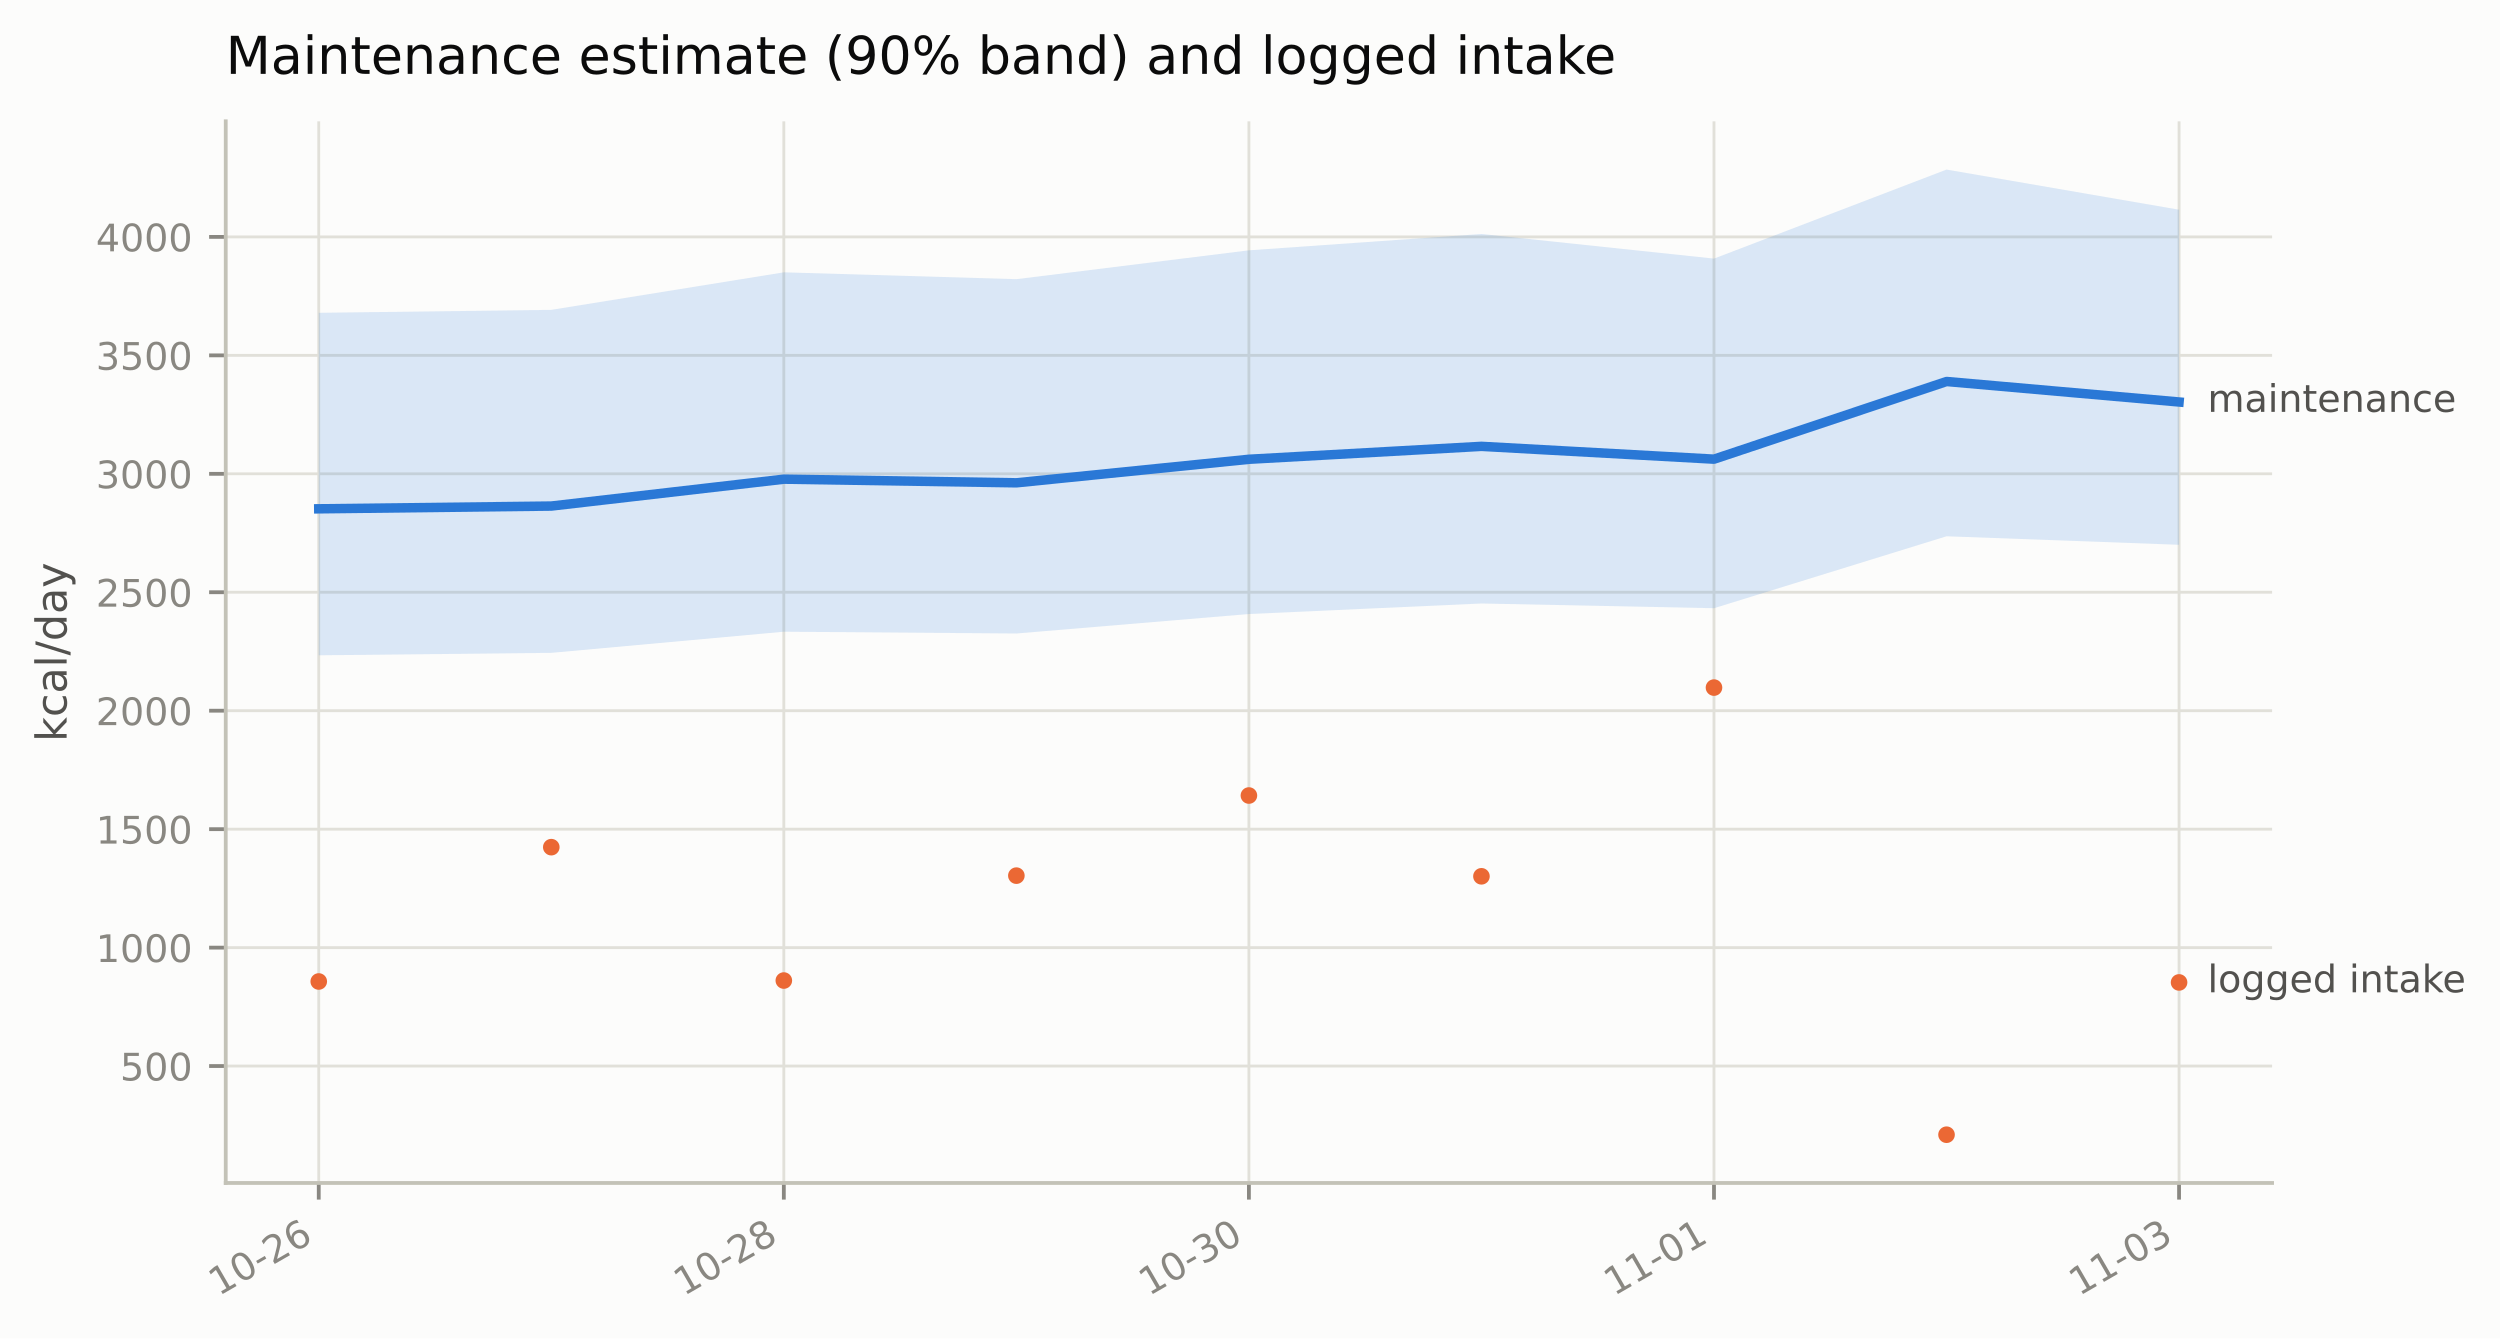
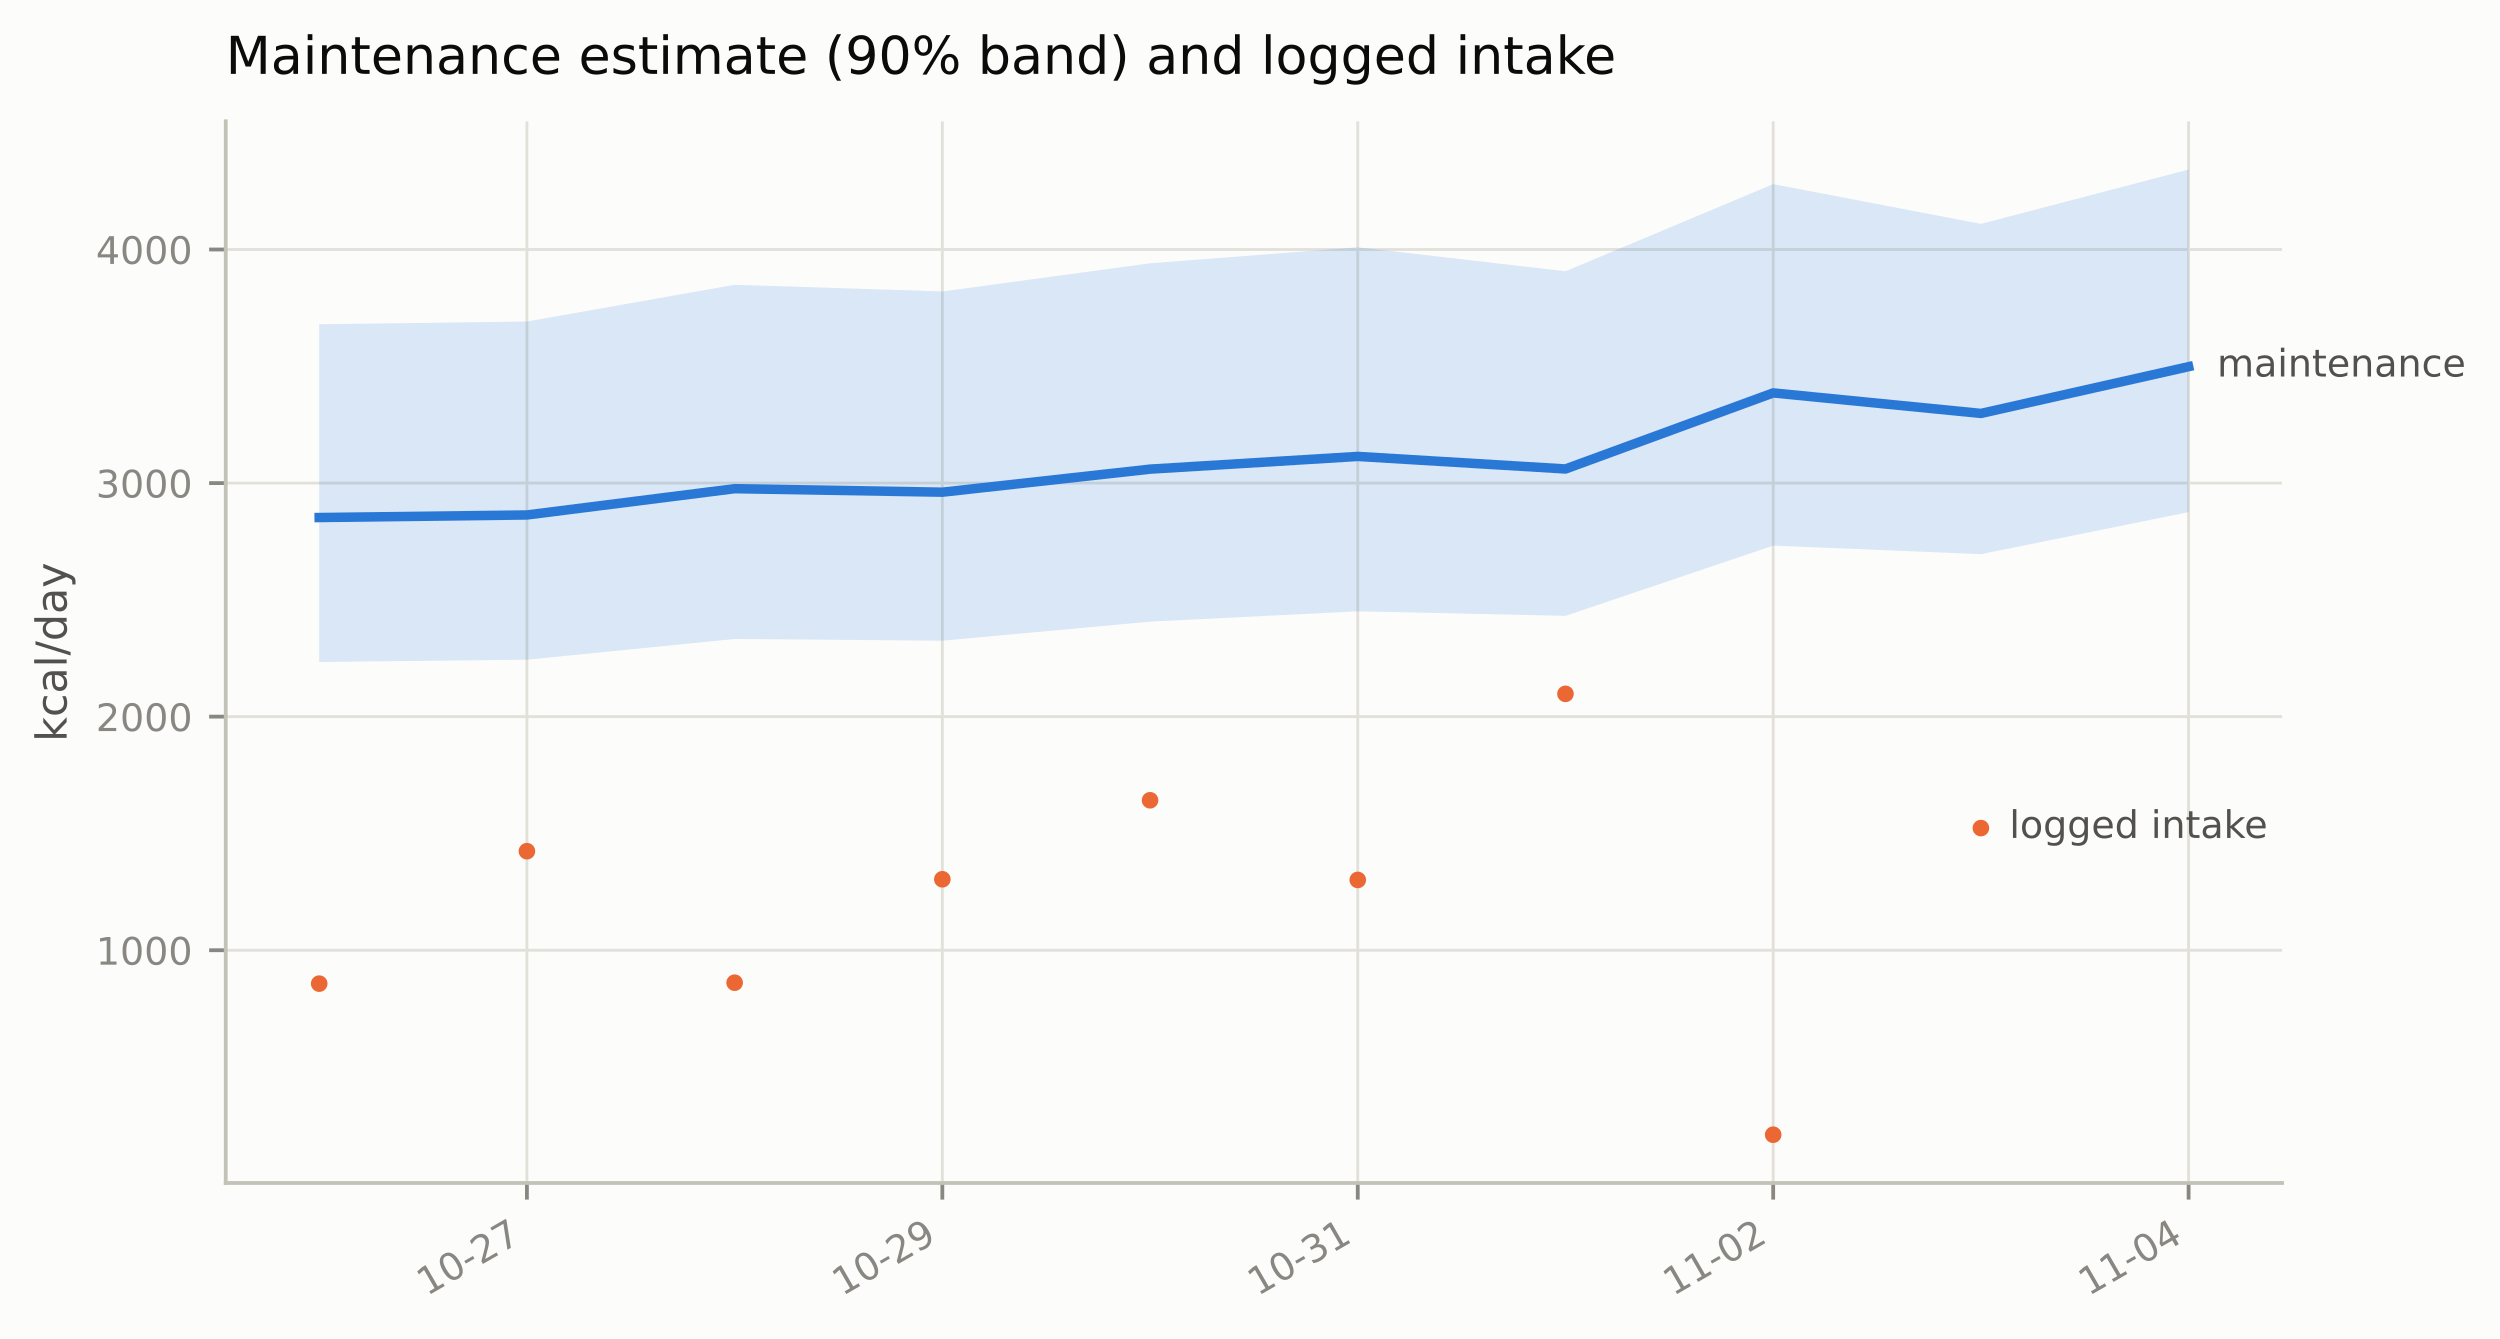
- <svg xmlns="http://www.w3.org/2000/svg" xmlns:xlink="http://www.w3.org/1999/xlink" width="526.741pt" height="282pt" viewBox="0 0 526.741 282" version="1.1">
+ <svg xmlns="http://www.w3.org/2000/svg" xmlns:xlink="http://www.w3.org/1999/xlink" width="526.737pt" height="282pt" viewBox="0 0 526.737 282" version="1.1">
  <defs>
    <style type="text/css">*{stroke-linejoin: round; stroke-linecap: butt}</style>
  </defs>
  <g id="figure_1">
    <g id="patch_1">
-       <path d="M 0 282  L 526.741 282  L 526.741 0  L 0 0  z " style="fill: #fcfcfb" />
+       <path d="M 0 282  L 526.737 282  L 526.737 0  L 0 0  z " style="fill: #fcfcfb" />
    </g>
    <g id="axes_1">
      <g id="patch_2">
-         <path d="M 47.561 249.248  L 478.72 249.248  L 478.72 25.558  L 47.561 25.558  z " style="fill: #fcfcfb" />
+         <path d="M 47.561 249.248  L 480.821 249.248  L 480.821 25.558  L 47.561 25.558  z " style="fill: #fcfcfb" />
      </g>
      <g id="matplotlib.axis_1">
        <g id="xtick_1">
          <g id="line2d_1">
-             <path d="M 67.159 249.248  L 67.159 25.558  " clip-path="url(#paee8415cf4)" style="fill: none; stroke: #e1e0d9; stroke-width: 0.6; stroke-linecap: square" />
+             <path d="M 111.018 249.248  L 111.018 25.558  " clip-path="url(#pfca3b7b747)" style="fill: none; stroke: #e1e0d9; stroke-width: 0.6; stroke-linecap: square" />
          </g>
          <g id="line2d_2">
            <defs>
-               <path id="m21e6ca4b0b" d="M 0 0  L 0 3.5  " style="stroke: #898781; stroke-width: 0.8" />
+               <path id="md92c989b7e" d="M 0 0  L 0 3.5  " style="stroke: #898781; stroke-width: 0.8" />
            </defs>
            <g>
-               <use xlink:href="#m21e6ca4b0b" x="67.159" y="249.248" style="fill: #898781; stroke: #898781; stroke-width: 0.8" />
+               <use xlink:href="#md92c989b7e" x="111.018" y="249.248" style="fill: #898781; stroke: #898781; stroke-width: 0.8" />
            </g>
          </g>
          <g id="text_1">
-             <g style="fill: #898781" transform="translate(46.06605 273.1351) rotate(-30) scale(0.08 -0.08)">
+             <g style="fill: #898781" transform="translate(89.92523 273.1351) rotate(-30) scale(0.08 -0.08)">
              <defs>
                <path id="DejaVuSans-14" d="M 794 531  L 1825 531  L 1825 4091  L 703 3866  L 703 4441  L 1819 4666  L 2450 4666  L 2450 531  L 3481 531  L 3481 0  L 794 0  L 794 531  z " transform="scale(0.015625)" />
                <path id="DejaVuSans-13" d="M 2034 4250  Q 1547 4250 1301 3770  Q 1056 3291 1056 2328  Q 1056 1369 1301 889  Q 1547 409 2034 409  Q 2525 409 2770 889  Q 3016 1369 3016 2328  Q 3016 3291 2770 3770  Q 2525 4250 2034 4250  z M 2034 4750  Q 2819 4750 3233 4129  Q 3647 3509 3647 2328  Q 3647 1150 3233 529  Q 2819 -91 2034 -91  Q 1250 -91 836 529  Q 422 1150 422 2328  Q 422 3509 836 4129  Q 1250 4750 2034 4750  z " transform="scale(0.015625)" />
                <path id="DejaVuSans-10" d="M 313 2009  L 1997 2009  L 1997 1497  L 313 1497  L 313 2009  z " transform="scale(0.015625)" />
                <path id="DejaVuSans-15" d="M 1228 531  L 3431 531  L 3431 0  L 469 0  L 469 531  Q 828 903 1448 1529  Q 2069 2156 2228 2338  Q 2531 2678 2651 2914  Q 2772 3150 2772 3378  Q 2772 3750 2511 3984  Q 2250 4219 1831 4219  Q 1534 4219 1204 4116  Q 875 4013 500 3803  L 500 4441  Q 881 4594 1212 4672  Q 1544 4750 1819 4750  Q 2544 4750 2975 4387  Q 3406 4025 3406 3419  Q 3406 3131 3298 2873  Q 3191 2616 2906 2266  Q 2828 2175 2409 1742  Q 1991 1309 1228 531  z " transform="scale(0.015625)" />
-                 <path id="DejaVuSans-19" d="M 2113 2584  Q 1688 2584 1439 2293  Q 1191 2003 1191 1497  Q 1191 994 1439 701  Q 1688 409 2113 409  Q 2538 409 2786 701  Q 3034 994 3034 1497  Q 3034 2003 2786 2293  Q 2538 2584 2113 2584  z M 3366 4563  L 3366 3988  Q 3128 4100 2886 4159  Q 2644 4219 2406 4219  Q 1781 4219 1451 3797  Q 1122 3375 1075 2522  Q 1259 2794 1537 2939  Q 1816 3084 2150 3084  Q 2853 3084 3261 2657  Q 3669 2231 3669 1497  Q 3669 778 3244 343  Q 2819 -91 2113 -91  Q 1303 -91 875 529  Q 447 1150 447 2328  Q 447 3434 972 4092  Q 1497 4750 2381 4750  Q 2619 4750 2861 4703  Q 3103 4656 3366 4563  z " transform="scale(0.015625)" />
+                 <path id="DejaVuSans-1a" d="M 525 4666  L 3525 4666  L 3525 4397  L 1831 0  L 1172 0  L 2766 4134  L 525 4134  L 525 4666  z " transform="scale(0.015625)" />
              </defs>
              <use xlink:href="#DejaVuSans-14" />
              <use xlink:href="#DejaVuSans-13" transform="translate(63.625 0)" />
              <use xlink:href="#DejaVuSans-10" transform="translate(127.25 0)" />
              <use xlink:href="#DejaVuSans-15" transform="translate(163.3281 0)" />
-               <use xlink:href="#DejaVuSans-19" transform="translate(226.9531 0)" />
+               <use xlink:href="#DejaVuSans-1a" transform="translate(226.9531 0)" />
            </g>
          </g>
        </g>
        <g id="xtick_2">
          <g id="line2d_3">
-             <path d="M 165.149 249.248  L 165.149 25.558  " clip-path="url(#paee8415cf4)" style="fill: none; stroke: #e1e0d9; stroke-width: 0.6; stroke-linecap: square" />
+             <path d="M 198.545 249.248  L 198.545 25.558  " clip-path="url(#pfca3b7b747)" style="fill: none; stroke: #e1e0d9; stroke-width: 0.6; stroke-linecap: square" />
          </g>
          <g id="line2d_4">
            <g>
-               <use xlink:href="#m21e6ca4b0b" x="165.149" y="249.248" style="fill: #898781; stroke: #898781; stroke-width: 0.8" />
+               <use xlink:href="#md92c989b7e" x="198.545" y="249.248" style="fill: #898781; stroke: #898781; stroke-width: 0.8" />
            </g>
          </g>
          <g id="text_2">
-             <g style="fill: #898781" transform="translate(144.0567 273.1351) rotate(-30) scale(0.08 -0.08)">
+             <g style="fill: #898781" transform="translate(177.4525 273.1351) rotate(-30) scale(0.08 -0.08)">
              <defs>
-                 <path id="DejaVuSans-1b" d="M 2034 2216  Q 1584 2216 1326 1975  Q 1069 1734 1069 1313  Q 1069 891 1326 650  Q 1584 409 2034 409  Q 2484 409 2743 651  Q 3003 894 3003 1313  Q 3003 1734 2745 1975  Q 2488 2216 2034 2216  z M 1403 2484  Q 997 2584 770 2862  Q 544 3141 544 3541  Q 544 4100 942 4425  Q 1341 4750 2034 4750  Q 2731 4750 3128 4425  Q 3525 4100 3525 3541  Q 3525 3141 3298 2862  Q 3072 2584 2669 2484  Q 3125 2378 3379 2068  Q 3634 1759 3634 1313  Q 3634 634 3220 271  Q 2806 -91 2034 -91  Q 1263 -91 848 271  Q 434 634 434 1313  Q 434 1759 690 2068  Q 947 2378 1403 2484  z M 1172 3481  Q 1172 3119 1398 2916  Q 1625 2713 2034 2713  Q 2441 2713 2670 2916  Q 2900 3119 2900 3481  Q 2900 3844 2670 4047  Q 2441 4250 2034 4250  Q 1625 4250 1398 4047  Q 1172 3844 1172 3481  z " transform="scale(0.015625)" />
+                 <path id="DejaVuSans-1c" d="M 703 97  L 703 672  Q 941 559 1184 500  Q 1428 441 1663 441  Q 2288 441 2617 861  Q 2947 1281 2994 2138  Q 2813 1869 2534 1725  Q 2256 1581 1919 1581  Q 1219 1581 811 2004  Q 403 2428 403 3163  Q 403 3881 828 4315  Q 1253 4750 1959 4750  Q 2769 4750 3195 4129  Q 3622 3509 3622 2328  Q 3622 1225 3098 567  Q 2575 -91 1691 -91  Q 1453 -91 1209 -44  Q 966 3 703 97  z M 1959 2075  Q 2384 2075 2632 2365  Q 2881 2656 2881 3163  Q 2881 3666 2632 3958  Q 2384 4250 1959 4250  Q 1534 4250 1286 3958  Q 1038 3666 1038 3163  Q 1038 2656 1286 2365  Q 1534 2075 1959 2075  z " transform="scale(0.015625)" />
              </defs>
              <use xlink:href="#DejaVuSans-14" />
              <use xlink:href="#DejaVuSans-13" transform="translate(63.625 0)" />
              <use xlink:href="#DejaVuSans-10" transform="translate(127.25 0)" />
              <use xlink:href="#DejaVuSans-15" transform="translate(163.3281 0)" />
-               <use xlink:href="#DejaVuSans-1b" transform="translate(226.9531 0)" />
+               <use xlink:href="#DejaVuSans-1c" transform="translate(226.9531 0)" />
            </g>
          </g>
        </g>
        <g id="xtick_3">
          <g id="line2d_5">
-             <path d="M 263.14 249.248  L 263.14 25.558  " clip-path="url(#paee8415cf4)" style="fill: none; stroke: #e1e0d9; stroke-width: 0.6; stroke-linecap: square" />
+             <path d="M 286.073 249.248  L 286.073 25.558  " clip-path="url(#pfca3b7b747)" style="fill: none; stroke: #e1e0d9; stroke-width: 0.6; stroke-linecap: square" />
          </g>
          <g id="line2d_6">
            <g>
-               <use xlink:href="#m21e6ca4b0b" x="263.14" y="249.248" style="fill: #898781; stroke: #898781; stroke-width: 0.8" />
+               <use xlink:href="#md92c989b7e" x="286.073" y="249.248" style="fill: #898781; stroke: #898781; stroke-width: 0.8" />
            </g>
          </g>
          <g id="text_3">
-             <g style="fill: #898781" transform="translate(242.0473 273.1351) rotate(-30) scale(0.08 -0.08)">
+             <g style="fill: #898781" transform="translate(264.9799 273.1351) rotate(-30) scale(0.08 -0.08)">
              <defs>
                <path id="DejaVuSans-16" d="M 2597 2516  Q 3050 2419 3304 2112  Q 3559 1806 3559 1356  Q 3559 666 3084 287  Q 2609 -91 1734 -91  Q 1441 -91 1130 -33  Q 819 25 488 141  L 488 750  Q 750 597 1062 519  Q 1375 441 1716 441  Q 2309 441 2620 675  Q 2931 909 2931 1356  Q 2931 1769 2642 2001  Q 2353 2234 1838 2234  L 1294 2234  L 1294 2753  L 1863 2753  Q 2328 2753 2575 2939  Q 2822 3125 2822 3475  Q 2822 3834 2567 4026  Q 2313 4219 1838 4219  Q 1578 4219 1281 4162  Q 984 4106 628 3988  L 628 4550  Q 988 4650 1302 4700  Q 1616 4750 1894 4750  Q 2613 4750 3031 4423  Q 3450 4097 3450 3541  Q 3450 3153 3228 2886  Q 3006 2619 2597 2516  z " transform="scale(0.015625)" />
              </defs>
              <use xlink:href="#DejaVuSans-14" />
              <use xlink:href="#DejaVuSans-13" transform="translate(63.625 0)" />
              <use xlink:href="#DejaVuSans-10" transform="translate(127.25 0)" />
              <use xlink:href="#DejaVuSans-16" transform="translate(163.3281 0)" />
-               <use xlink:href="#DejaVuSans-13" transform="translate(226.9531 0)" />
+               <use xlink:href="#DejaVuSans-14" transform="translate(226.9531 0)" />
            </g>
          </g>
        </g>
        <g id="xtick_4">
          <g id="line2d_7">
-             <path d="M 361.131 249.248  L 361.131 25.558  " clip-path="url(#paee8415cf4)" style="fill: none; stroke: #e1e0d9; stroke-width: 0.6; stroke-linecap: square" />
+             <path d="M 373.6 249.248  L 373.6 25.558  " clip-path="url(#pfca3b7b747)" style="fill: none; stroke: #e1e0d9; stroke-width: 0.6; stroke-linecap: square" />
          </g>
          <g id="line2d_8">
            <g>
-               <use xlink:href="#m21e6ca4b0b" x="361.131" y="249.248" style="fill: #898781; stroke: #898781; stroke-width: 0.8" />
+               <use xlink:href="#md92c989b7e" x="373.6" y="249.248" style="fill: #898781; stroke: #898781; stroke-width: 0.8" />
            </g>
          </g>
          <g id="text_4">
-             <g style="fill: #898781" transform="translate(340.038 273.1351) rotate(-30) scale(0.08 -0.08)">
+             <g style="fill: #898781" transform="translate(352.5072 273.1351) rotate(-30) scale(0.08 -0.08)">
              <use xlink:href="#DejaVuSans-14" />
              <use xlink:href="#DejaVuSans-14" transform="translate(63.625 0)" />
              <use xlink:href="#DejaVuSans-10" transform="translate(127.25 0)" />
              <use xlink:href="#DejaVuSans-13" transform="translate(163.3281 0)" />
-               <use xlink:href="#DejaVuSans-14" transform="translate(226.9531 0)" />
+               <use xlink:href="#DejaVuSans-15" transform="translate(226.9531 0)" />
            </g>
          </g>
        </g>
        <g id="xtick_5">
          <g id="line2d_9">
-             <path d="M 459.121 249.248  L 459.121 25.558  " clip-path="url(#paee8415cf4)" style="fill: none; stroke: #e1e0d9; stroke-width: 0.6; stroke-linecap: square" />
+             <path d="M 461.127 249.248  L 461.127 25.558  " clip-path="url(#pfca3b7b747)" style="fill: none; stroke: #e1e0d9; stroke-width: 0.6; stroke-linecap: square" />
          </g>
          <g id="line2d_10">
            <g>
-               <use xlink:href="#m21e6ca4b0b" x="459.121" y="249.248" style="fill: #898781; stroke: #898781; stroke-width: 0.8" />
+               <use xlink:href="#md92c989b7e" x="461.127" y="249.248" style="fill: #898781; stroke: #898781; stroke-width: 0.8" />
            </g>
          </g>
          <g id="text_5">
-             <g style="fill: #898781" transform="translate(438.0286 273.1351) rotate(-30) scale(0.08 -0.08)">
+             <g style="fill: #898781" transform="translate(440.0345 273.1351) rotate(-30) scale(0.08 -0.08)">
+               <defs>
+                 <path id="DejaVuSans-17" d="M 2419 4116  L 825 1625  L 2419 1625  L 2419 4116  z M 2253 4666  L 3047 4666  L 3047 1625  L 3713 1625  L 3713 1100  L 3047 1100  L 3047 0  L 2419 0  L 2419 1100  L 313 1100  L 313 1709  L 2253 4666  z " transform="scale(0.015625)" />
+               </defs>
              <use xlink:href="#DejaVuSans-14" />
              <use xlink:href="#DejaVuSans-14" transform="translate(63.625 0)" />
              <use xlink:href="#DejaVuSans-10" transform="translate(127.25 0)" />
              <use xlink:href="#DejaVuSans-13" transform="translate(163.3281 0)" />
-               <use xlink:href="#DejaVuSans-16" transform="translate(226.9531 0)" />
+               <use xlink:href="#DejaVuSans-17" transform="translate(226.9531 0)" />
            </g>
          </g>
        </g>
      </g>
      <g id="matplotlib.axis_2">
        <g id="ytick_1">
          <g id="line2d_11">
-             <path d="M 47.561 224.615  L 478.72 224.615  " clip-path="url(#paee8415cf4)" style="fill: none; stroke: #e1e0d9; stroke-width: 0.6; stroke-linecap: square" />
+             <path d="M 47.561 200.21  L 480.821 200.21  " clip-path="url(#pfca3b7b747)" style="fill: none; stroke: #e1e0d9; stroke-width: 0.6; stroke-linecap: square" />
          </g>
          <g id="line2d_12">
            <defs>
-               <path id="m75647fbd88" d="M 0 0  L -3.5 0  " style="stroke: #898781; stroke-width: 0.8" />
+               <path id="m08193e1ed6" d="M 0 0  L -3.5 0  " style="stroke: #898781; stroke-width: 0.8" />
            </defs>
            <g>
-               <use xlink:href="#m75647fbd88" x="47.561" y="224.615" style="fill: #898781; stroke: #898781; stroke-width: 0.8" />
+               <use xlink:href="#m08193e1ed6" x="47.561" y="200.21" style="fill: #898781; stroke: #898781; stroke-width: 0.8" />
            </g>
          </g>
          <g id="text_6">
-             <g style="fill: #898781" transform="translate(25.2907 227.6543) scale(0.08 -0.08)">
-               <defs>
-                 <path id="DejaVuSans-18" d="M 691 4666  L 3169 4666  L 3169 4134  L 1269 4134  L 1269 2991  Q 1406 3038 1543 3061  Q 1681 3084 1819 3084  Q 2600 3084 3056 2656  Q 3513 2228 3513 1497  Q 3513 744 3044 326  Q 2575 -91 1722 -91  Q 1428 -91 1123 -41  Q 819 9 494 109  L 494 744  Q 775 591 1075 516  Q 1375 441 1709 441  Q 2250 441 2565 725  Q 2881 1009 2881 1497  Q 2881 1984 2565 2268  Q 2250 2553 1709 2553  Q 1456 2553 1204 2497  Q 953 2441 691 2322  L 691 4666  z " transform="scale(0.015625)" />
-               </defs>
-               <use xlink:href="#DejaVuSans-18" />
+             <g style="fill: #898781" transform="translate(20.2007 203.2495) scale(0.08 -0.08)">
+               <use xlink:href="#DejaVuSans-14" />
              <use xlink:href="#DejaVuSans-13" transform="translate(63.625 0)" />
              <use xlink:href="#DejaVuSans-13" transform="translate(127.25 0)" />
+               <use xlink:href="#DejaVuSans-13" transform="translate(190.875 0)" />
            </g>
          </g>
        </g>
        <g id="ytick_2">
          <g id="line2d_13">
-             <path d="M 47.561 199.658  L 478.72 199.658  " clip-path="url(#paee8415cf4)" style="fill: none; stroke: #e1e0d9; stroke-width: 0.6; stroke-linecap: square" />
+             <path d="M 47.561 150.995  L 480.821 150.995  " clip-path="url(#pfca3b7b747)" style="fill: none; stroke: #e1e0d9; stroke-width: 0.6; stroke-linecap: square" />
          </g>
          <g id="line2d_14">
            <g>
-               <use xlink:href="#m75647fbd88" x="47.561" y="199.658" style="fill: #898781; stroke: #898781; stroke-width: 0.8" />
+               <use xlink:href="#m08193e1ed6" x="47.561" y="150.995" style="fill: #898781; stroke: #898781; stroke-width: 0.8" />
            </g>
          </g>
          <g id="text_7">
-             <g style="fill: #898781" transform="translate(20.2007 202.6969) scale(0.08 -0.08)">
-               <use xlink:href="#DejaVuSans-14" />
+             <g style="fill: #898781" transform="translate(20.2007 154.0344) scale(0.08 -0.08)">
+               <use xlink:href="#DejaVuSans-15" />
              <use xlink:href="#DejaVuSans-13" transform="translate(63.625 0)" />
              <use xlink:href="#DejaVuSans-13" transform="translate(127.25 0)" />
              <use xlink:href="#DejaVuSans-13" transform="translate(190.875 0)" />
            </g>
          </g>
        </g>
        <g id="ytick_3">
          <g id="line2d_15">
-             <path d="M 47.561 174.701  L 478.72 174.701  " clip-path="url(#paee8415cf4)" style="fill: none; stroke: #e1e0d9; stroke-width: 0.6; stroke-linecap: square" />
+             <path d="M 47.561 101.78  L 480.821 101.78  " clip-path="url(#pfca3b7b747)" style="fill: none; stroke: #e1e0d9; stroke-width: 0.6; stroke-linecap: square" />
          </g>
          <g id="line2d_16">
            <g>
-               <use xlink:href="#m75647fbd88" x="47.561" y="174.701" style="fill: #898781; stroke: #898781; stroke-width: 0.8" />
+               <use xlink:href="#m08193e1ed6" x="47.561" y="101.78" style="fill: #898781; stroke: #898781; stroke-width: 0.8" />
            </g>
          </g>
          <g id="text_8">
-             <g style="fill: #898781" transform="translate(20.2007 177.7396) scale(0.08 -0.08)">
-               <use xlink:href="#DejaVuSans-14" />
-               <use xlink:href="#DejaVuSans-18" transform="translate(63.625 0)" />
+             <g style="fill: #898781" transform="translate(20.2007 104.8194) scale(0.08 -0.08)">
+               <use xlink:href="#DejaVuSans-16" />
+               <use xlink:href="#DejaVuSans-13" transform="translate(63.625 0)" />
              <use xlink:href="#DejaVuSans-13" transform="translate(127.25 0)" />
              <use xlink:href="#DejaVuSans-13" transform="translate(190.875 0)" />
            </g>
          </g>
        </g>
        <g id="ytick_4">
          <g id="line2d_17">
-             <path d="M 47.561 149.743  L 478.72 149.743  " clip-path="url(#paee8415cf4)" style="fill: none; stroke: #e1e0d9; stroke-width: 0.6; stroke-linecap: square" />
+             <path d="M 47.561 52.565  L 480.821 52.565  " clip-path="url(#pfca3b7b747)" style="fill: none; stroke: #e1e0d9; stroke-width: 0.6; stroke-linecap: square" />
          </g>
          <g id="line2d_18">
            <g>
-               <use xlink:href="#m75647fbd88" x="47.561" y="149.743" style="fill: #898781; stroke: #898781; stroke-width: 0.8" />
+               <use xlink:href="#m08193e1ed6" x="47.561" y="52.565" style="fill: #898781; stroke: #898781; stroke-width: 0.8" />
            </g>
          </g>
          <g id="text_9">
-             <g style="fill: #898781" transform="translate(20.2007 152.7823) scale(0.08 -0.08)">
-               <use xlink:href="#DejaVuSans-15" />
+             <g style="fill: #898781" transform="translate(20.2007 55.60431) scale(0.08 -0.08)">
+               <use xlink:href="#DejaVuSans-17" />
              <use xlink:href="#DejaVuSans-13" transform="translate(63.625 0)" />
              <use xlink:href="#DejaVuSans-13" transform="translate(127.25 0)" />
              <use xlink:href="#DejaVuSans-13" transform="translate(190.875 0)" />
            </g>
          </g>
        </g>
-         <g id="ytick_5">
-           <g id="line2d_19">
-             <path d="M 47.561 124.786  L 478.72 124.786  " clip-path="url(#paee8415cf4)" style="fill: none; stroke: #e1e0d9; stroke-width: 0.6; stroke-linecap: square" />
-           </g>
-           <g id="line2d_20">
-             <g>
-               <use xlink:href="#m75647fbd88" x="47.561" y="124.786" style="fill: #898781; stroke: #898781; stroke-width: 0.8" />
-             </g>
-           </g>
-           <g id="text_10">
-             <g style="fill: #898781" transform="translate(20.2007 127.825) scale(0.08 -0.08)">
-               <use xlink:href="#DejaVuSans-15" />
-               <use xlink:href="#DejaVuSans-18" transform="translate(63.625 0)" />
-               <use xlink:href="#DejaVuSans-13" transform="translate(127.25 0)" />
-               <use xlink:href="#DejaVuSans-13" transform="translate(190.875 0)" />
-             </g>
-           </g>
-         </g>
-         <g id="ytick_6">
-           <g id="line2d_21">
-             <path d="M 47.561 99.829  L 478.72 99.829  " clip-path="url(#paee8415cf4)" style="fill: none; stroke: #e1e0d9; stroke-width: 0.6; stroke-linecap: square" />
-           </g>
-           <g id="line2d_22">
-             <g>
-               <use xlink:href="#m75647fbd88" x="47.561" y="99.829" style="fill: #898781; stroke: #898781; stroke-width: 0.8" />
-             </g>
-           </g>
-           <g id="text_11">
-             <g style="fill: #898781" transform="translate(20.2007 102.8676) scale(0.08 -0.08)">
-               <use xlink:href="#DejaVuSans-16" />
-               <use xlink:href="#DejaVuSans-13" transform="translate(63.625 0)" />
-               <use xlink:href="#DejaVuSans-13" transform="translate(127.25 0)" />
-               <use xlink:href="#DejaVuSans-13" transform="translate(190.875 0)" />
-             </g>
-           </g>
-         </g>
-         <g id="ytick_7">
-           <g id="line2d_23">
-             <path d="M 47.561 74.871  L 478.72 74.871  " clip-path="url(#paee8415cf4)" style="fill: none; stroke: #e1e0d9; stroke-width: 0.6; stroke-linecap: square" />
-           </g>
-           <g id="line2d_24">
-             <g>
-               <use xlink:href="#m75647fbd88" x="47.561" y="74.871" style="fill: #898781; stroke: #898781; stroke-width: 0.8" />
-             </g>
-           </g>
-           <g id="text_12">
-             <g style="fill: #898781" transform="translate(20.2007 77.91031) scale(0.08 -0.08)">
-               <use xlink:href="#DejaVuSans-16" />
-               <use xlink:href="#DejaVuSans-18" transform="translate(63.625 0)" />
-               <use xlink:href="#DejaVuSans-13" transform="translate(127.25 0)" />
-               <use xlink:href="#DejaVuSans-13" transform="translate(190.875 0)" />
-             </g>
-           </g>
-         </g>
-         <g id="ytick_8">
-           <g id="line2d_25">
-             <path d="M 47.561 49.914  L 478.72 49.914  " clip-path="url(#paee8415cf4)" style="fill: none; stroke: #e1e0d9; stroke-width: 0.6; stroke-linecap: square" />
-           </g>
-           <g id="line2d_26">
-             <g>
-               <use xlink:href="#m75647fbd88" x="47.561" y="49.914" style="fill: #898781; stroke: #898781; stroke-width: 0.8" />
-             </g>
-           </g>
-           <g id="text_13">
-             <g style="fill: #898781" transform="translate(20.2007 52.95299) scale(0.08 -0.08)">
-               <defs>
-                 <path id="DejaVuSans-17" d="M 2419 4116  L 825 1625  L 2419 1625  L 2419 4116  z M 2253 4666  L 3047 4666  L 3047 1625  L 3713 1625  L 3713 1100  L 3047 1100  L 3047 0  L 2419 0  L 2419 1100  L 313 1100  L 313 1709  L 2253 4666  z " transform="scale(0.015625)" />
-               </defs>
-               <use xlink:href="#DejaVuSans-17" />
-               <use xlink:href="#DejaVuSans-13" transform="translate(63.625 0)" />
-               <use xlink:href="#DejaVuSans-13" transform="translate(127.25 0)" />
-               <use xlink:href="#DejaVuSans-13" transform="translate(190.875 0)" />
-             </g>
-           </g>
-         </g>
-         <g id="text_14">
+         <g id="text_10">
          <g style="fill: #52514e" transform="translate(14.03859 156.285) rotate(-90) scale(0.09 -0.09)">
            <defs>
              <path id="DejaVuSans-4e" d="M 581 4863  L 1159 4863  L 1159 1991  L 2875 3500  L 3609 3500  L 1753 1863  L 3688 0  L 2938 0  L 1159 1709  L 1159 0  L 581 0  L 581 4863  z " transform="scale(0.015625)" />
              <path id="DejaVuSans-46" d="M 3122 3366  L 3122 2828  Q 2878 2963 2633 3030  Q 2388 3097 2138 3097  Q 1578 3097 1268 2742  Q 959 2388 959 1747  Q 959 1106 1268 751  Q 1578 397 2138 397  Q 2388 397 2633 464  Q 2878 531 3122 666  L 3122 134  Q 2881 22 2623 -34  Q 2366 -91 2075 -91  Q 1284 -91 818 406  Q 353 903 353 1747  Q 353 2603 823 3093  Q 1294 3584 2113 3584  Q 2378 3584 2631 3529  Q 2884 3475 3122 3366  z " transform="scale(0.015625)" />
              <path id="DejaVuSans-44" d="M 2194 1759  Q 1497 1759 1228 1600  Q 959 1441 959 1056  Q 959 750 1161 570  Q 1363 391 1709 391  Q 2188 391 2477 730  Q 2766 1069 2766 1631  L 2766 1759  L 2194 1759  z M 3341 1997  L 3341 0  L 2766 0  L 2766 531  Q 2569 213 2275 61  Q 1981 -91 1556 -91  Q 1019 -91 701 211  Q 384 513 384 1019  Q 384 1609 779 1909  Q 1175 2209 1959 2209  L 2766 2209  L 2766 2266  Q 2766 2663 2505 2880  Q 2244 3097 1772 3097  Q 1472 3097 1187 3025  Q 903 2953 641 2809  L 641 3341  Q 956 3463 1253 3523  Q 1550 3584 1831 3584  Q 2591 3584 2966 3190  Q 3341 2797 3341 1997  z " transform="scale(0.015625)" />
              <path id="DejaVuSans-4f" d="M 603 4863  L 1178 4863  L 1178 0  L 603 0  L 603 4863  z " transform="scale(0.015625)" />
              <path id="DejaVuSans-12" d="M 1625 4666  L 2156 4666  L 531 -594  L 0 -594  L 1625 4666  z " transform="scale(0.015625)" />
              <path id="DejaVuSans-47" d="M 2906 2969  L 2906 4863  L 3481 4863  L 3481 0  L 2906 0  L 2906 525  Q 2725 213 2448 61  Q 2172 -91 1784 -91  Q 1150 -91 751 415  Q 353 922 353 1747  Q 353 2572 751 3078  Q 1150 3584 1784 3584  Q 2172 3584 2448 3432  Q 2725 3281 2906 2969  z M 947 1747  Q 947 1113 1208 752  Q 1469 391 1925 391  Q 2381 391 2643 752  Q 2906 1113 2906 1747  Q 2906 2381 2643 2742  Q 2381 3103 1925 3103  Q 1469 3103 1208 2742  Q 947 2381 947 1747  z " transform="scale(0.015625)" />
              <path id="DejaVuSans-5c" d="M 2059 -325  Q 1816 -950 1584 -1140  Q 1353 -1331 966 -1331  L 506 -1331  L 506 -850  L 844 -850  Q 1081 -850 1212 -737  Q 1344 -625 1503 -206  L 1606 56  L 191 3500  L 800 3500  L 1894 763  L 2988 3500  L 3597 3500  L 2059 -325  z " transform="scale(0.015625)" />
            </defs>
            <use xlink:href="#DejaVuSans-4e" />
            <use xlink:href="#DejaVuSans-46" transform="translate(57.90625 0)" />
            <use xlink:href="#DejaVuSans-44" transform="translate(112.8906 0)" />
            <use xlink:href="#DejaVuSans-4f" transform="translate(174.1719 0)" />
            <use xlink:href="#DejaVuSans-12" transform="translate(201.9531 0)" />
            <use xlink:href="#DejaVuSans-47" transform="translate(235.6406 0)" />
            <use xlink:href="#DejaVuSans-44" transform="translate(299.125 0)" />
            <use xlink:href="#DejaVuSans-5c" transform="translate(360.4062 0)" />
          </g>
        </g>
      </g>
      <g id="FillBetweenPolyCollection_1">
        <defs>
-           <path id="mb75bd903ee" d="M 67.159 -216.093  L 67.159 -143.93  L 116.154 -144.447  L 165.149 -148.9  L 214.145 -148.523  L 263.14 -152.628  L 312.135 -154.846  L 361.131 -153.851  L 410.126 -169.008  L 459.121 -167.213  L 459.121 -237.815  L 459.121 -237.815  L 410.126 -246.274  L 361.131 -227.514  L 312.135 -232.699  L 263.14 -229.26  L 214.145 -223.18  L 165.149 -224.623  L 116.154 -216.717  L 67.159 -216.093  z " />
+           <path id="mc0ddfc6479" d="M 67.254 -213.682  L 67.254 -142.523  L 111.018 -143.01  L 154.782 -147.372  L 198.545 -147.009  L 242.309 -151.025  L 286.073 -153.203  L 329.836 -152.243  L 373.6 -167.045  L 417.364 -165.239  L 461.127 -174.101  L 461.127 -246.274  L 461.127 -246.274  L 417.364 -234.83  L 373.6 -243.203  L 329.836 -224.842  L 286.073 -229.902  L 242.309 -226.526  L 198.545 -220.587  L 154.782 -221.998  L 111.018 -214.258  L 67.254 -213.682  z " />
        </defs>
-         <g clip-path="url(#paee8415cf4)">
-           <use xlink:href="#mb75bd903ee" x="0" y="282" style="fill: #2a78d6; fill-opacity: 0.16" />
-         </g>
-       </g>
-       <g id="line2d_27">
+         <g clip-path="url(#pfca3b7b747)">
+           <use xlink:href="#mc0ddfc6479" x="0" y="282" style="fill: #2a78d6; fill-opacity: 0.16" />
+         </g>
+       </g>
+       <g id="line2d_19">
        <defs>
-           <path id="mf849b3413b" d="M 0 1.75  C 0.464 1.75 0.909 1.566 1.237 1.237  C 1.566 0.909 1.75 0.464 1.75 0  C 1.75 -0.464 1.566 -0.909 1.237 -1.237  C 0.909 -1.566 0.464 -1.75 0 -1.75  C -0.464 -1.75 -0.909 -1.566 -1.237 -1.237  C -1.566 -0.909 -1.75 -0.464 -1.75 0  C -1.75 0.464 -1.566 0.909 -1.237 1.237  C -0.909 1.566 -0.464 1.75 0 1.75  z " />
+           <path id="m14b3797b9a" d="M 0 1.75  C 0.464 1.75 0.909 1.566 1.237 1.237  C 1.566 0.909 1.75 0.464 1.75 0  C 1.75 -0.464 1.566 -0.909 1.237 -1.237  C 0.909 -1.566 0.464 -1.75 0 -1.75  C -0.464 -1.75 -0.909 -1.566 -1.237 -1.237  C -1.566 -0.909 -1.75 -0.464 -1.75 0  C -1.75 0.464 -1.566 0.909 -1.237 1.237  C -0.909 1.566 -0.464 1.75 0 1.75  z " />
        </defs>
-         <g clip-path="url(#paee8415cf4)">
-           <use xlink:href="#mf849b3413b" x="67.159" y="206.796" style="fill: #eb6834" />
-           <use xlink:href="#mf849b3413b" x="116.154" y="178.494" style="fill: #eb6834" />
-           <use xlink:href="#mf849b3413b" x="165.149" y="206.596" style="fill: #eb6834" />
-           <use xlink:href="#mf849b3413b" x="214.145" y="184.494" style="fill: #eb6834" />
-           <use xlink:href="#mf849b3413b" x="263.14" y="167.613" style="fill: #eb6834" />
-           <use xlink:href="#mf849b3413b" x="312.135" y="184.634" style="fill: #eb6834" />
-           <use xlink:href="#mf849b3413b" x="361.131" y="144.872" style="fill: #eb6834" />
-           <use xlink:href="#mf849b3413b" x="410.126" y="239.08" style="fill: #eb6834" />
-           <use xlink:href="#mf849b3413b" x="459.121" y="206.995" style="fill: #eb6834" />
+         <g clip-path="url(#pfca3b7b747)">
+           <use xlink:href="#m14b3797b9a" x="67.254" y="207.248" style="fill: #eb6834" />
+           <use xlink:href="#m14b3797b9a" x="111.018" y="179.343" style="fill: #eb6834" />
+           <use xlink:href="#m14b3797b9a" x="154.782" y="207.051" style="fill: #eb6834" />
+           <use xlink:href="#m14b3797b9a" x="198.545" y="185.259" style="fill: #eb6834" />
+           <use xlink:href="#m14b3797b9a" x="242.309" y="168.614" style="fill: #eb6834" />
+           <use xlink:href="#m14b3797b9a" x="286.073" y="185.397" style="fill: #eb6834" />
+           <use xlink:href="#m14b3797b9a" x="329.836" y="146.192" style="fill: #eb6834" />
+           <use xlink:href="#m14b3797b9a" x="373.6" y="239.08" style="fill: #eb6834" />
+           <use xlink:href="#m14b3797b9a" x="417.364" y="174.471" style="fill: #eb6834" />
        </g>
      </g>
      <g id="patch_3">
        <path d="M 47.561 249.248  L 47.561 25.558  " style="fill: none; stroke: #c3c2b7; stroke-width: 0.8; stroke-linejoin: miter; stroke-linecap: square" />
      </g>
      <g id="patch_4">
-         <path d="M 47.561 249.248  L 478.72 249.248  " style="fill: none; stroke: #c3c2b7; stroke-width: 0.8; stroke-linejoin: miter; stroke-linecap: square" />
-       </g>
-       <g id="line2d_28">
-         <path d="M 67.159 107.204  L 116.154 106.625  L 165.149 100.959  L 214.145 101.728  L 263.14 96.767  L 312.135 94.044  L 361.131 96.745  L 410.126 80.381  L 459.121 84.699  " clip-path="url(#paee8415cf4)" style="fill: none; stroke: #2a78d6; stroke-width: 2; stroke-linecap: square" />
-       </g>
-       <g id="text_15">
-         <g style="fill: #52514e" transform="translate(465.1214 209.0738) scale(0.08 -0.08)">
+         <path d="M 47.561 249.248  L 480.821 249.248  " style="fill: none; stroke: #c3c2b7; stroke-width: 0.8; stroke-linejoin: miter; stroke-linecap: square" />
+       </g>
+       <g id="line2d_20">
+         <path d="M 67.254 109.041  L 111.018 108.5  L 154.782 102.962  L 198.545 103.701  L 242.309 98.844  L 286.073 96.166  L 329.836 98.81  L 373.6 82.785  L 417.364 87.108  L 461.127 77.253  " clip-path="url(#pfca3b7b747)" style="fill: none; stroke: #2a78d6; stroke-width: 2; stroke-linecap: square" />
+       </g>
+       <g id="text_11">
+         <g style="fill: #52514e" transform="translate(423.3636 176.5494) scale(0.08 -0.08)">
          <defs>
            <path id="DejaVuSans-52" d="M 1959 3097  Q 1497 3097 1228 2736  Q 959 2375 959 1747  Q 959 1119 1226 758  Q 1494 397 1959 397  Q 2419 397 2687 759  Q 2956 1122 2956 1747  Q 2956 2369 2687 2733  Q 2419 3097 1959 3097  z M 1959 3584  Q 2709 3584 3137 3096  Q 3566 2609 3566 1747  Q 3566 888 3137 398  Q 2709 -91 1959 -91  Q 1206 -91 779 398  Q 353 888 353 1747  Q 353 2609 779 3096  Q 1206 3584 1959 3584  z " transform="scale(0.015625)" />
            <path id="DejaVuSans-4a" d="M 2906 1791  Q 2906 2416 2648 2759  Q 2391 3103 1925 3103  Q 1463 3103 1205 2759  Q 947 2416 947 1791  Q 947 1169 1205 825  Q 1463 481 1925 481  Q 2391 481 2648 825  Q 2906 1169 2906 1791  z M 3481 434  Q 3481 -459 3084 -895  Q 2688 -1331 1869 -1331  Q 1566 -1331 1297 -1286  Q 1028 -1241 775 -1147  L 775 -588  Q 1028 -725 1275 -790  Q 1522 -856 1778 -856  Q 2344 -856 2625 -561  Q 2906 -266 2906 331  L 2906 616  Q 2728 306 2450 153  Q 2172 0 1784 0  Q 1141 0 747 490  Q 353 981 353 1791  Q 353 2603 747 3093  Q 1141 3584 1784 3584  Q 2172 3584 2450 3431  Q 2728 3278 2906 2969  L 2906 3500  L 3481 3500  L 3481 434  z " transform="scale(0.015625)" />
            <path id="DejaVuSans-48" d="M 3597 1894  L 3597 1613  L 953 1613  Q 991 1019 1311 708  Q 1631 397 2203 397  Q 2534 397 2845 478  Q 3156 559 3463 722  L 3463 178  Q 3153 47 2828 -22  Q 2503 -91 2169 -91  Q 1331 -91 842 396  Q 353 884 353 1716  Q 353 2575 817 3079  Q 1281 3584 2069 3584  Q 2775 3584 3186 3129  Q 3597 2675 3597 1894  z M 3022 2063  Q 3016 2534 2758 2815  Q 2500 3097 2075 3097  Q 1594 3097 1305 2825  Q 1016 2553 972 2059  L 3022 2063  z " transform="scale(0.015625)" />
            <path id="DejaVuSans-3" transform="scale(0.015625)" />
            <path id="DejaVuSans-4c" d="M 603 3500  L 1178 3500  L 1178 0  L 603 0  L 603 3500  z M 603 4863  L 1178 4863  L 1178 4134  L 603 4134  L 603 4863  z " transform="scale(0.015625)" />
            <path id="DejaVuSans-51" d="M 3513 2113  L 3513 0  L 2938 0  L 2938 2094  Q 2938 2591 2744 2837  Q 2550 3084 2163 3084  Q 1697 3084 1428 2787  Q 1159 2491 1159 1978  L 1159 0  L 581 0  L 581 3500  L 1159 3500  L 1159 2956  Q 1366 3272 1645 3428  Q 1925 3584 2291 3584  Q 2894 3584 3203 3211  Q 3513 2838 3513 2113  z " transform="scale(0.015625)" />
            <path id="DejaVuSans-57" d="M 1172 4494  L 1172 3500  L 2356 3500  L 2356 3053  L 1172 3053  L 1172 1153  Q 1172 725 1289 603  Q 1406 481 1766 481  L 2356 481  L 2356 0  L 1766 0  Q 1100 0 847 248  Q 594 497 594 1153  L 594 3053  L 172 3053  L 172 3500  L 594 3500  L 594 4494  L 1172 4494  z " transform="scale(0.015625)" />
          </defs>
          <use xlink:href="#DejaVuSans-4f" />
          <use xlink:href="#DejaVuSans-52" transform="translate(27.78125 0)" />
          <use xlink:href="#DejaVuSans-4a" transform="translate(88.96875 0)" />
          <use xlink:href="#DejaVuSans-4a" transform="translate(152.4531 0)" />
          <use xlink:href="#DejaVuSans-48" transform="translate(215.9375 0)" />
          <use xlink:href="#DejaVuSans-47" transform="translate(277.4688 0)" />
          <use xlink:href="#DejaVuSans-3" transform="translate(340.9531 0)" />
          <use xlink:href="#DejaVuSans-4c" transform="translate(372.7344 0)" />
          <use xlink:href="#DejaVuSans-51" transform="translate(400.5156 0)" />
          <use xlink:href="#DejaVuSans-57" transform="translate(463.8906 0)" />
          <use xlink:href="#DejaVuSans-44" transform="translate(503.0938 0)" />
          <use xlink:href="#DejaVuSans-4e" transform="translate(564.375 0)" />
          <use xlink:href="#DejaVuSans-48" transform="translate(618.7188 0)" />
        </g>
      </g>
-       <g id="text_16">
-         <g style="fill: #52514e" transform="translate(465.1214 86.77703) scale(0.08 -0.08)">
+       <g id="text_12">
+         <g style="fill: #52514e" transform="translate(467.1273 79.33096) scale(0.08 -0.08)">
          <defs>
            <path id="DejaVuSans-50" d="M 3328 2828  Q 3544 3216 3844 3400  Q 4144 3584 4550 3584  Q 5097 3584 5394 3201  Q 5691 2819 5691 2113  L 5691 0  L 5113 0  L 5113 2094  Q 5113 2597 4934 2840  Q 4756 3084 4391 3084  Q 3944 3084 3684 2787  Q 3425 2491 3425 1978  L 3425 0  L 2847 0  L 2847 2094  Q 2847 2600 2669 2842  Q 2491 3084 2119 3084  Q 1678 3084 1418 2786  Q 1159 2488 1159 1978  L 1159 0  L 581 0  L 581 3500  L 1159 3500  L 1159 2956  Q 1356 3278 1631 3431  Q 1906 3584 2284 3584  Q 2666 3584 2933 3390  Q 3200 3197 3328 2828  z " transform="scale(0.015625)" />
          </defs>
          <use xlink:href="#DejaVuSans-50" />
          <use xlink:href="#DejaVuSans-44" transform="translate(97.40625 0)" />
          <use xlink:href="#DejaVuSans-4c" transform="translate(158.6875 0)" />
          <use xlink:href="#DejaVuSans-51" transform="translate(186.4688 0)" />
          <use xlink:href="#DejaVuSans-57" transform="translate(249.8438 0)" />
          <use xlink:href="#DejaVuSans-48" transform="translate(289.0469 0)" />
          <use xlink:href="#DejaVuSans-51" transform="translate(350.5781 0)" />
          <use xlink:href="#DejaVuSans-44" transform="translate(413.9531 0)" />
          <use xlink:href="#DejaVuSans-51" transform="translate(475.2344 0)" />
          <use xlink:href="#DejaVuSans-46" transform="translate(538.6094 0)" />
          <use xlink:href="#DejaVuSans-48" transform="translate(593.5938 0)" />
        </g>
      </g>
-       <g id="text_17">
+       <g id="text_13">
        <g style="fill: #0b0b0b" transform="translate(47.5607 15.55828) scale(0.11 -0.11)">
          <defs>
            <path id="DejaVuSans-30" d="M 628 4666  L 1569 4666  L 2759 1491  L 3956 4666  L 4897 4666  L 4897 0  L 4281 0  L 4281 4097  L 3078 897  L 2444 897  L 1241 4097  L 1241 0  L 628 0  L 628 4666  z " transform="scale(0.015625)" />
            <path id="DejaVuSans-56" d="M 2834 3397  L 2834 2853  Q 2591 2978 2328 3040  Q 2066 3103 1784 3103  Q 1356 3103 1142 2972  Q 928 2841 928 2578  Q 928 2378 1081 2264  Q 1234 2150 1697 2047  L 1894 2003  Q 2506 1872 2764 1633  Q 3022 1394 3022 966  Q 3022 478 2636 193  Q 2250 -91 1575 -91  Q 1294 -91 989 -36  Q 684 19 347 128  L 347 722  Q 666 556 975 473  Q 1284 391 1588 391  Q 1994 391 2212 530  Q 2431 669 2431 922  Q 2431 1156 2273 1281  Q 2116 1406 1581 1522  L 1381 1569  Q 847 1681 609 1914  Q 372 2147 372 2553  Q 372 3047 722 3315  Q 1072 3584 1716 3584  Q 2034 3584 2315 3537  Q 2597 3491 2834 3397  z " transform="scale(0.015625)" />
            <path id="DejaVuSans-b" d="M 1984 4856  Q 1566 4138 1362 3434  Q 1159 2731 1159 2009  Q 1159 1288 1364 580  Q 1569 -128 1984 -844  L 1484 -844  Q 1016 -109 783 600  Q 550 1309 550 2009  Q 550 2706 781 3412  Q 1013 4119 1484 4856  L 1984 4856  z " transform="scale(0.015625)" />
-             <path id="DejaVuSans-1c" d="M 703 97  L 703 672  Q 941 559 1184 500  Q 1428 441 1663 441  Q 2288 441 2617 861  Q 2947 1281 2994 2138  Q 2813 1869 2534 1725  Q 2256 1581 1919 1581  Q 1219 1581 811 2004  Q 403 2428 403 3163  Q 403 3881 828 4315  Q 1253 4750 1959 4750  Q 2769 4750 3195 4129  Q 3622 3509 3622 2328  Q 3622 1225 3098 567  Q 2575 -91 1691 -91  Q 1453 -91 1209 -44  Q 966 3 703 97  z M 1959 2075  Q 2384 2075 2632 2365  Q 2881 2656 2881 3163  Q 2881 3666 2632 3958  Q 2384 4250 1959 4250  Q 1534 4250 1286 3958  Q 1038 3666 1038 3163  Q 1038 2656 1286 2365  Q 1534 2075 1959 2075  z " transform="scale(0.015625)" />
            <path id="DejaVuSans-8" d="M 4653 2053  Q 4381 2053 4226 1822  Q 4072 1591 4072 1178  Q 4072 772 4226 539  Q 4381 306 4653 306  Q 4919 306 5073 539  Q 5228 772 5228 1178  Q 5228 1588 5073 1820  Q 4919 2053 4653 2053  z M 4653 2450  Q 5147 2450 5437 2106  Q 5728 1763 5728 1178  Q 5728 594 5436 251  Q 5144 -91 4653 -91  Q 4153 -91 3862 251  Q 3572 594 3572 1178  Q 3572 1766 3864 2108  Q 4156 2450 4653 2450  z M 1428 4353  Q 1159 4353 1004 4120  Q 850 3888 850 3481  Q 850 3069 1003 2837  Q 1156 2606 1428 2606  Q 1700 2606 1854 2837  Q 2009 3069 2009 3481  Q 2009 3884 1853 4118  Q 1697 4353 1428 4353  z M 4250 4750  L 4750 4750  L 1831 -91  L 1331 -91  L 4250 4750  z M 1428 4750  Q 1922 4750 2215 4408  Q 2509 4066 2509 3481  Q 2509 2891 2217 2550  Q 1925 2209 1428 2209  Q 931 2209 642 2551  Q 353 2894 353 3481  Q 353 4063 643 4406  Q 934 4750 1428 4750  z " transform="scale(0.015625)" />
            <path id="DejaVuSans-45" d="M 3116 1747  Q 3116 2381 2855 2742  Q 2594 3103 2138 3103  Q 1681 3103 1420 2742  Q 1159 2381 1159 1747  Q 1159 1113 1420 752  Q 1681 391 2138 391  Q 2594 391 2855 752  Q 3116 1113 3116 1747  z M 1159 2969  Q 1341 3281 1617 3432  Q 1894 3584 2278 3584  Q 2916 3584 3314 3078  Q 3713 2572 3713 1747  Q 3713 922 3314 415  Q 2916 -91 2278 -91  Q 1894 -91 1617 61  Q 1341 213 1159 525  L 1159 0  L 581 0  L 581 4863  L 1159 4863  L 1159 2969  z " transform="scale(0.015625)" />
            <path id="DejaVuSans-c" d="M 513 4856  L 1013 4856  Q 1481 4119 1714 3412  Q 1947 2706 1947 2009  Q 1947 1309 1714 600  Q 1481 -109 1013 -844  L 513 -844  Q 928 -128 1133 580  Q 1338 1288 1338 2009  Q 1338 2731 1133 3434  Q 928 4138 513 4856  z " transform="scale(0.015625)" />
          </defs>
          <use xlink:href="#DejaVuSans-30" />
          <use xlink:href="#DejaVuSans-44" transform="translate(86.28125 0)" />
          <use xlink:href="#DejaVuSans-4c" transform="translate(147.5625 0)" />
          <use xlink:href="#DejaVuSans-51" transform="translate(175.3438 0)" />
          <use xlink:href="#DejaVuSans-57" transform="translate(238.7188 0)" />
          <use xlink:href="#DejaVuSans-48" transform="translate(277.9219 0)" />
          <use xlink:href="#DejaVuSans-51" transform="translate(339.4531 0)" />
          <use xlink:href="#DejaVuSans-44" transform="translate(402.8281 0)" />
          <use xlink:href="#DejaVuSans-51" transform="translate(464.1094 0)" />
          <use xlink:href="#DejaVuSans-46" transform="translate(527.4844 0)" />
          <use xlink:href="#DejaVuSans-48" transform="translate(582.4688 0)" />
          <use xlink:href="#DejaVuSans-3" transform="translate(644 0)" />
          <use xlink:href="#DejaVuSans-48" transform="translate(675.7812 0)" />
          <use xlink:href="#DejaVuSans-56" transform="translate(737.3125 0)" />
          <use xlink:href="#DejaVuSans-57" transform="translate(789.4062 0)" />
          <use xlink:href="#DejaVuSans-4c" transform="translate(828.6094 0)" />
          <use xlink:href="#DejaVuSans-50" transform="translate(856.3906 0)" />
          <use xlink:href="#DejaVuSans-44" transform="translate(953.7969 0)" />
          <use xlink:href="#DejaVuSans-57" transform="translate(1015.078 0)" />
          <use xlink:href="#DejaVuSans-48" transform="translate(1054.281 0)" />
          <use xlink:href="#DejaVuSans-3" transform="translate(1115.812 0)" />
          <use xlink:href="#DejaVuSans-b" transform="translate(1147.594 0)" />
          <use xlink:href="#DejaVuSans-1c" transform="translate(1186.609 0)" />
          <use xlink:href="#DejaVuSans-13" transform="translate(1250.234 0)" />
          <use xlink:href="#DejaVuSans-8" transform="translate(1313.859 0)" />
          <use xlink:href="#DejaVuSans-3" transform="translate(1408.875 0)" />
          <use xlink:href="#DejaVuSans-45" transform="translate(1440.656 0)" />
          <use xlink:href="#DejaVuSans-44" transform="translate(1504.141 0)" />
          <use xlink:href="#DejaVuSans-51" transform="translate(1565.422 0)" />
          <use xlink:href="#DejaVuSans-47" transform="translate(1628.797 0)" />
          <use xlink:href="#DejaVuSans-c" transform="translate(1692.281 0)" />
          <use xlink:href="#DejaVuSans-3" transform="translate(1731.297 0)" />
          <use xlink:href="#DejaVuSans-44" transform="translate(1763.078 0)" />
          <use xlink:href="#DejaVuSans-51" transform="translate(1824.359 0)" />
          <use xlink:href="#DejaVuSans-47" transform="translate(1887.734 0)" />
          <use xlink:href="#DejaVuSans-3" transform="translate(1951.219 0)" />
          <use xlink:href="#DejaVuSans-4f" transform="translate(1983 0)" />
          <use xlink:href="#DejaVuSans-52" transform="translate(2010.781 0)" />
          <use xlink:href="#DejaVuSans-4a" transform="translate(2071.969 0)" />
          <use xlink:href="#DejaVuSans-4a" transform="translate(2135.453 0)" />
          <use xlink:href="#DejaVuSans-48" transform="translate(2198.938 0)" />
          <use xlink:href="#DejaVuSans-47" transform="translate(2260.469 0)" />
          <use xlink:href="#DejaVuSans-3" transform="translate(2323.953 0)" />
          <use xlink:href="#DejaVuSans-4c" transform="translate(2355.734 0)" />
          <use xlink:href="#DejaVuSans-51" transform="translate(2383.516 0)" />
          <use xlink:href="#DejaVuSans-57" transform="translate(2446.891 0)" />
          <use xlink:href="#DejaVuSans-44" transform="translate(2486.094 0)" />
          <use xlink:href="#DejaVuSans-4e" transform="translate(2547.375 0)" />
          <use xlink:href="#DejaVuSans-48" transform="translate(2601.719 0)" />
        </g>
      </g>
    </g>
  </g>
  <defs>
-     <clipPath id="paee8415cf4">
-       <rect x="47.561" y="25.558" width="431.159" height="223.69" />
+     <clipPath id="pfca3b7b747">
+       <rect x="47.561" y="25.558" width="433.26" height="223.69" />
    </clipPath>
  </defs>
</svg>
